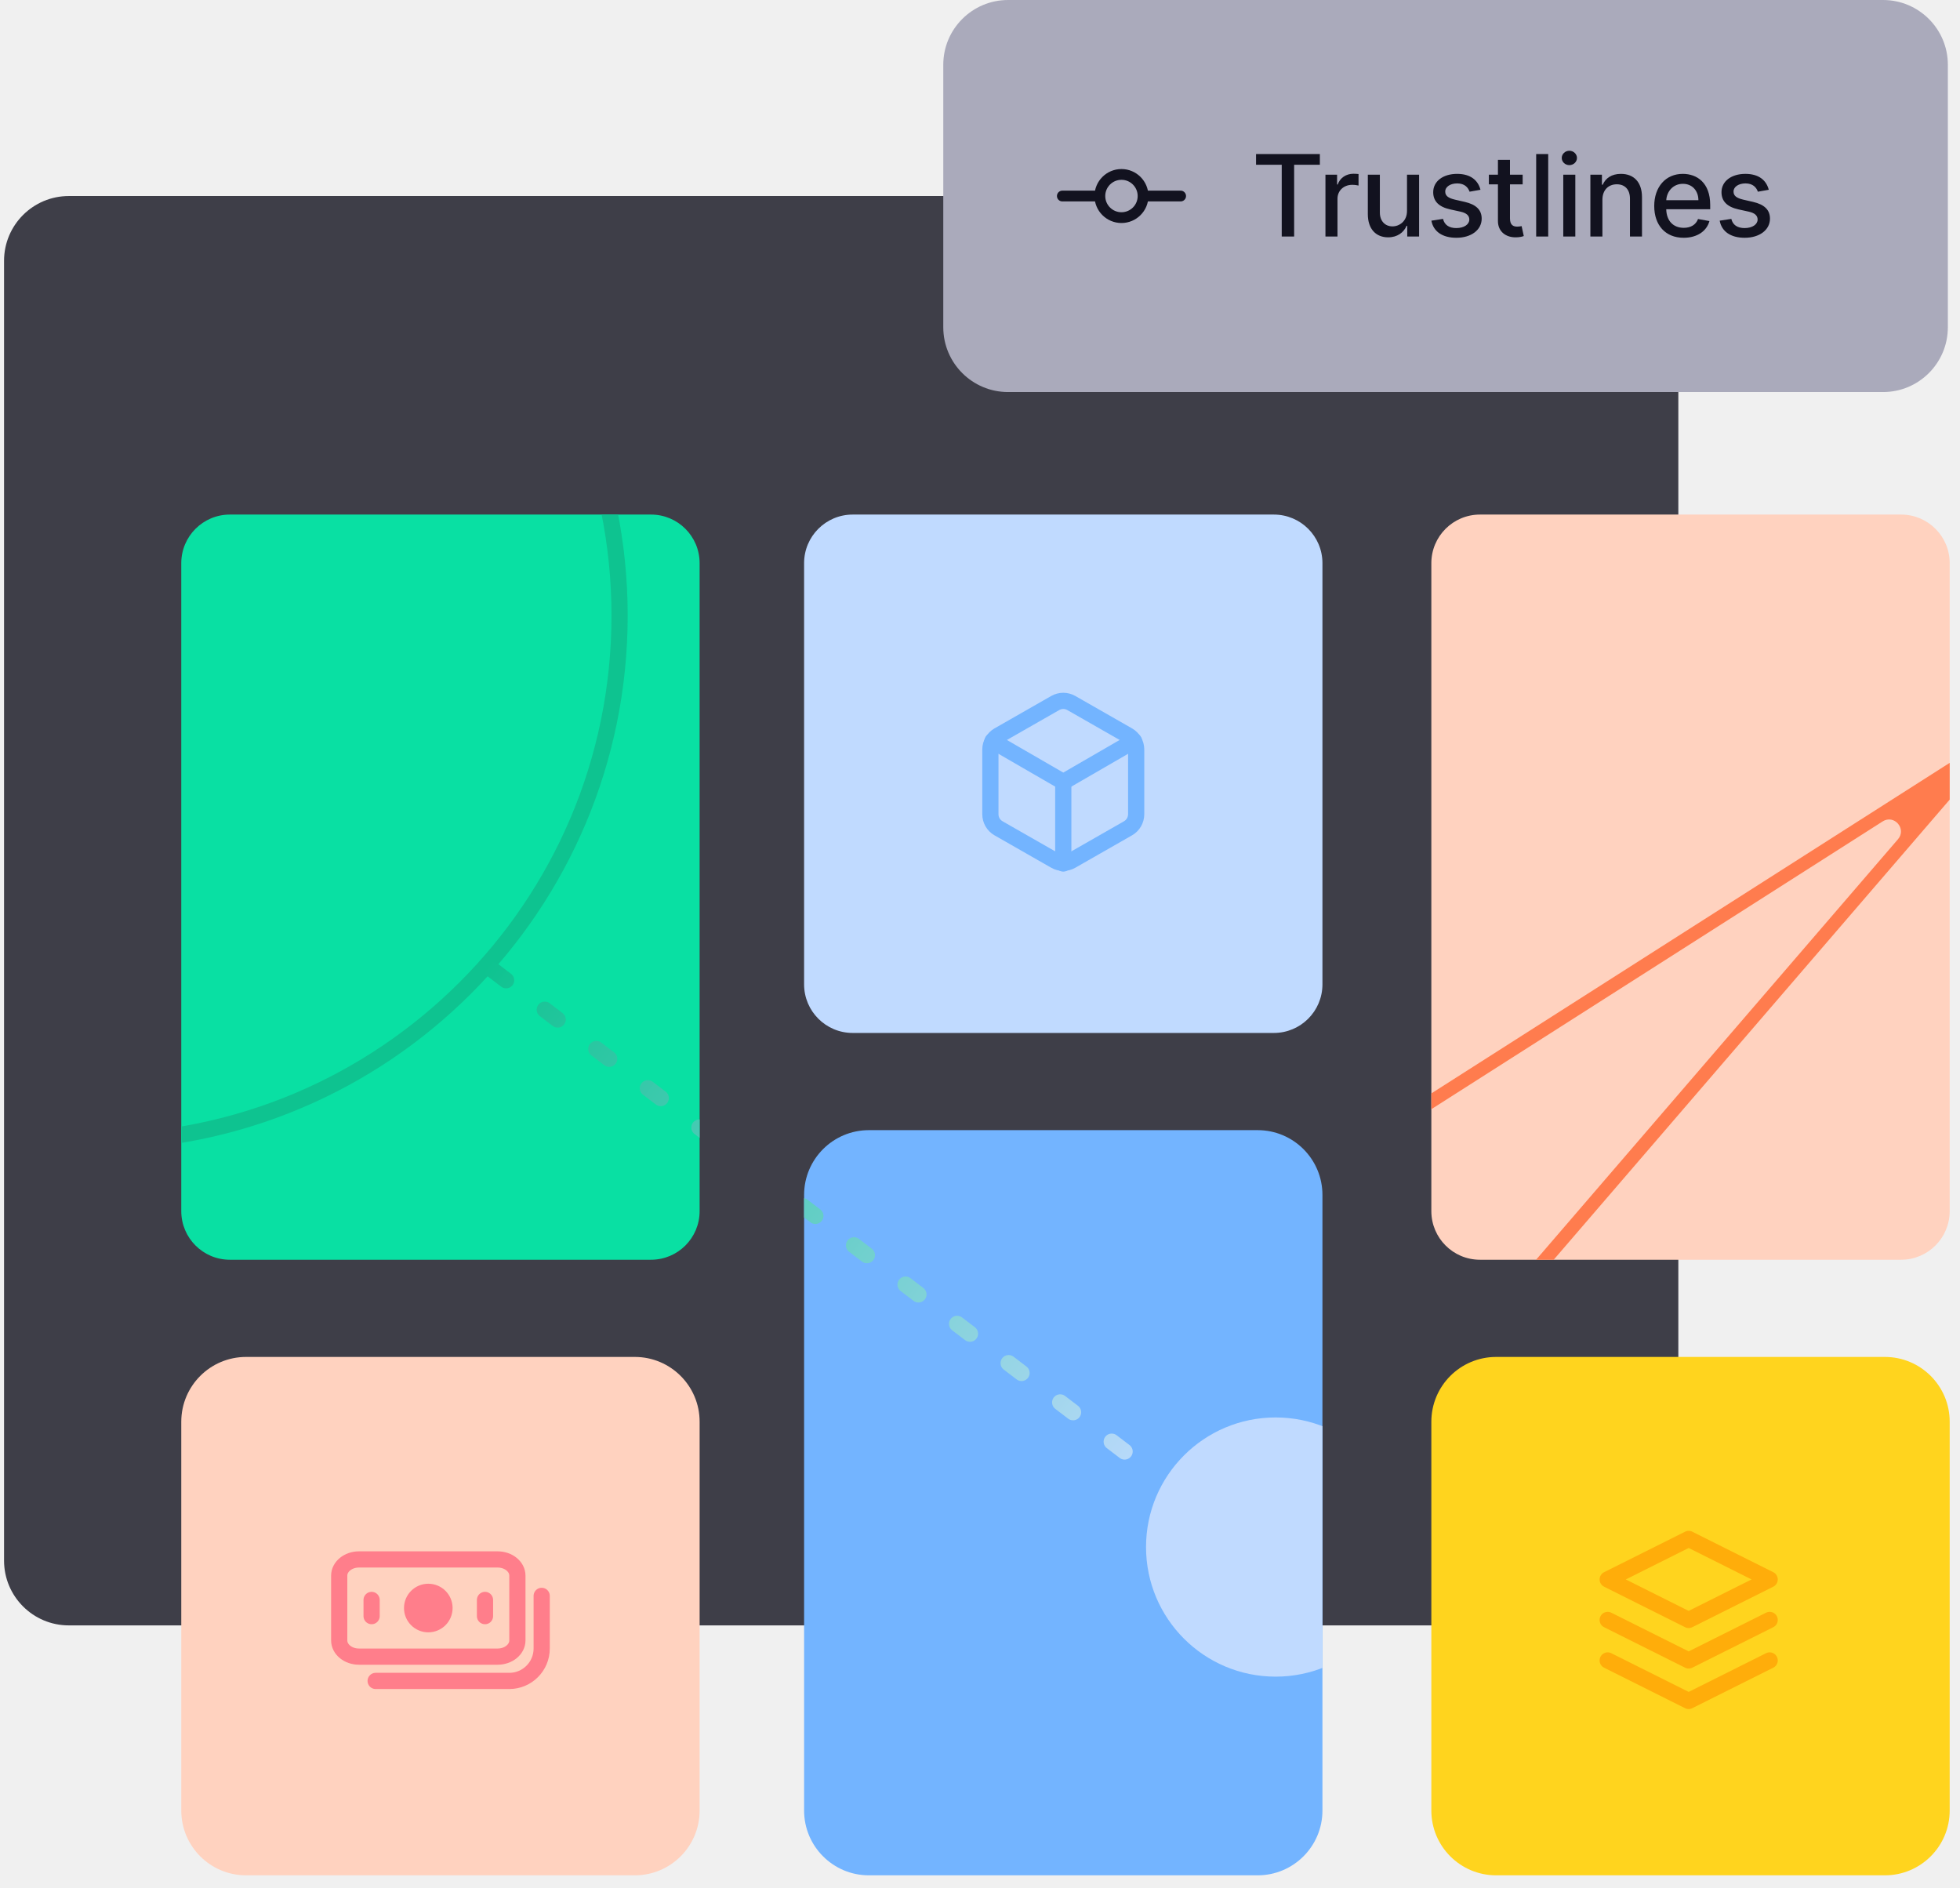
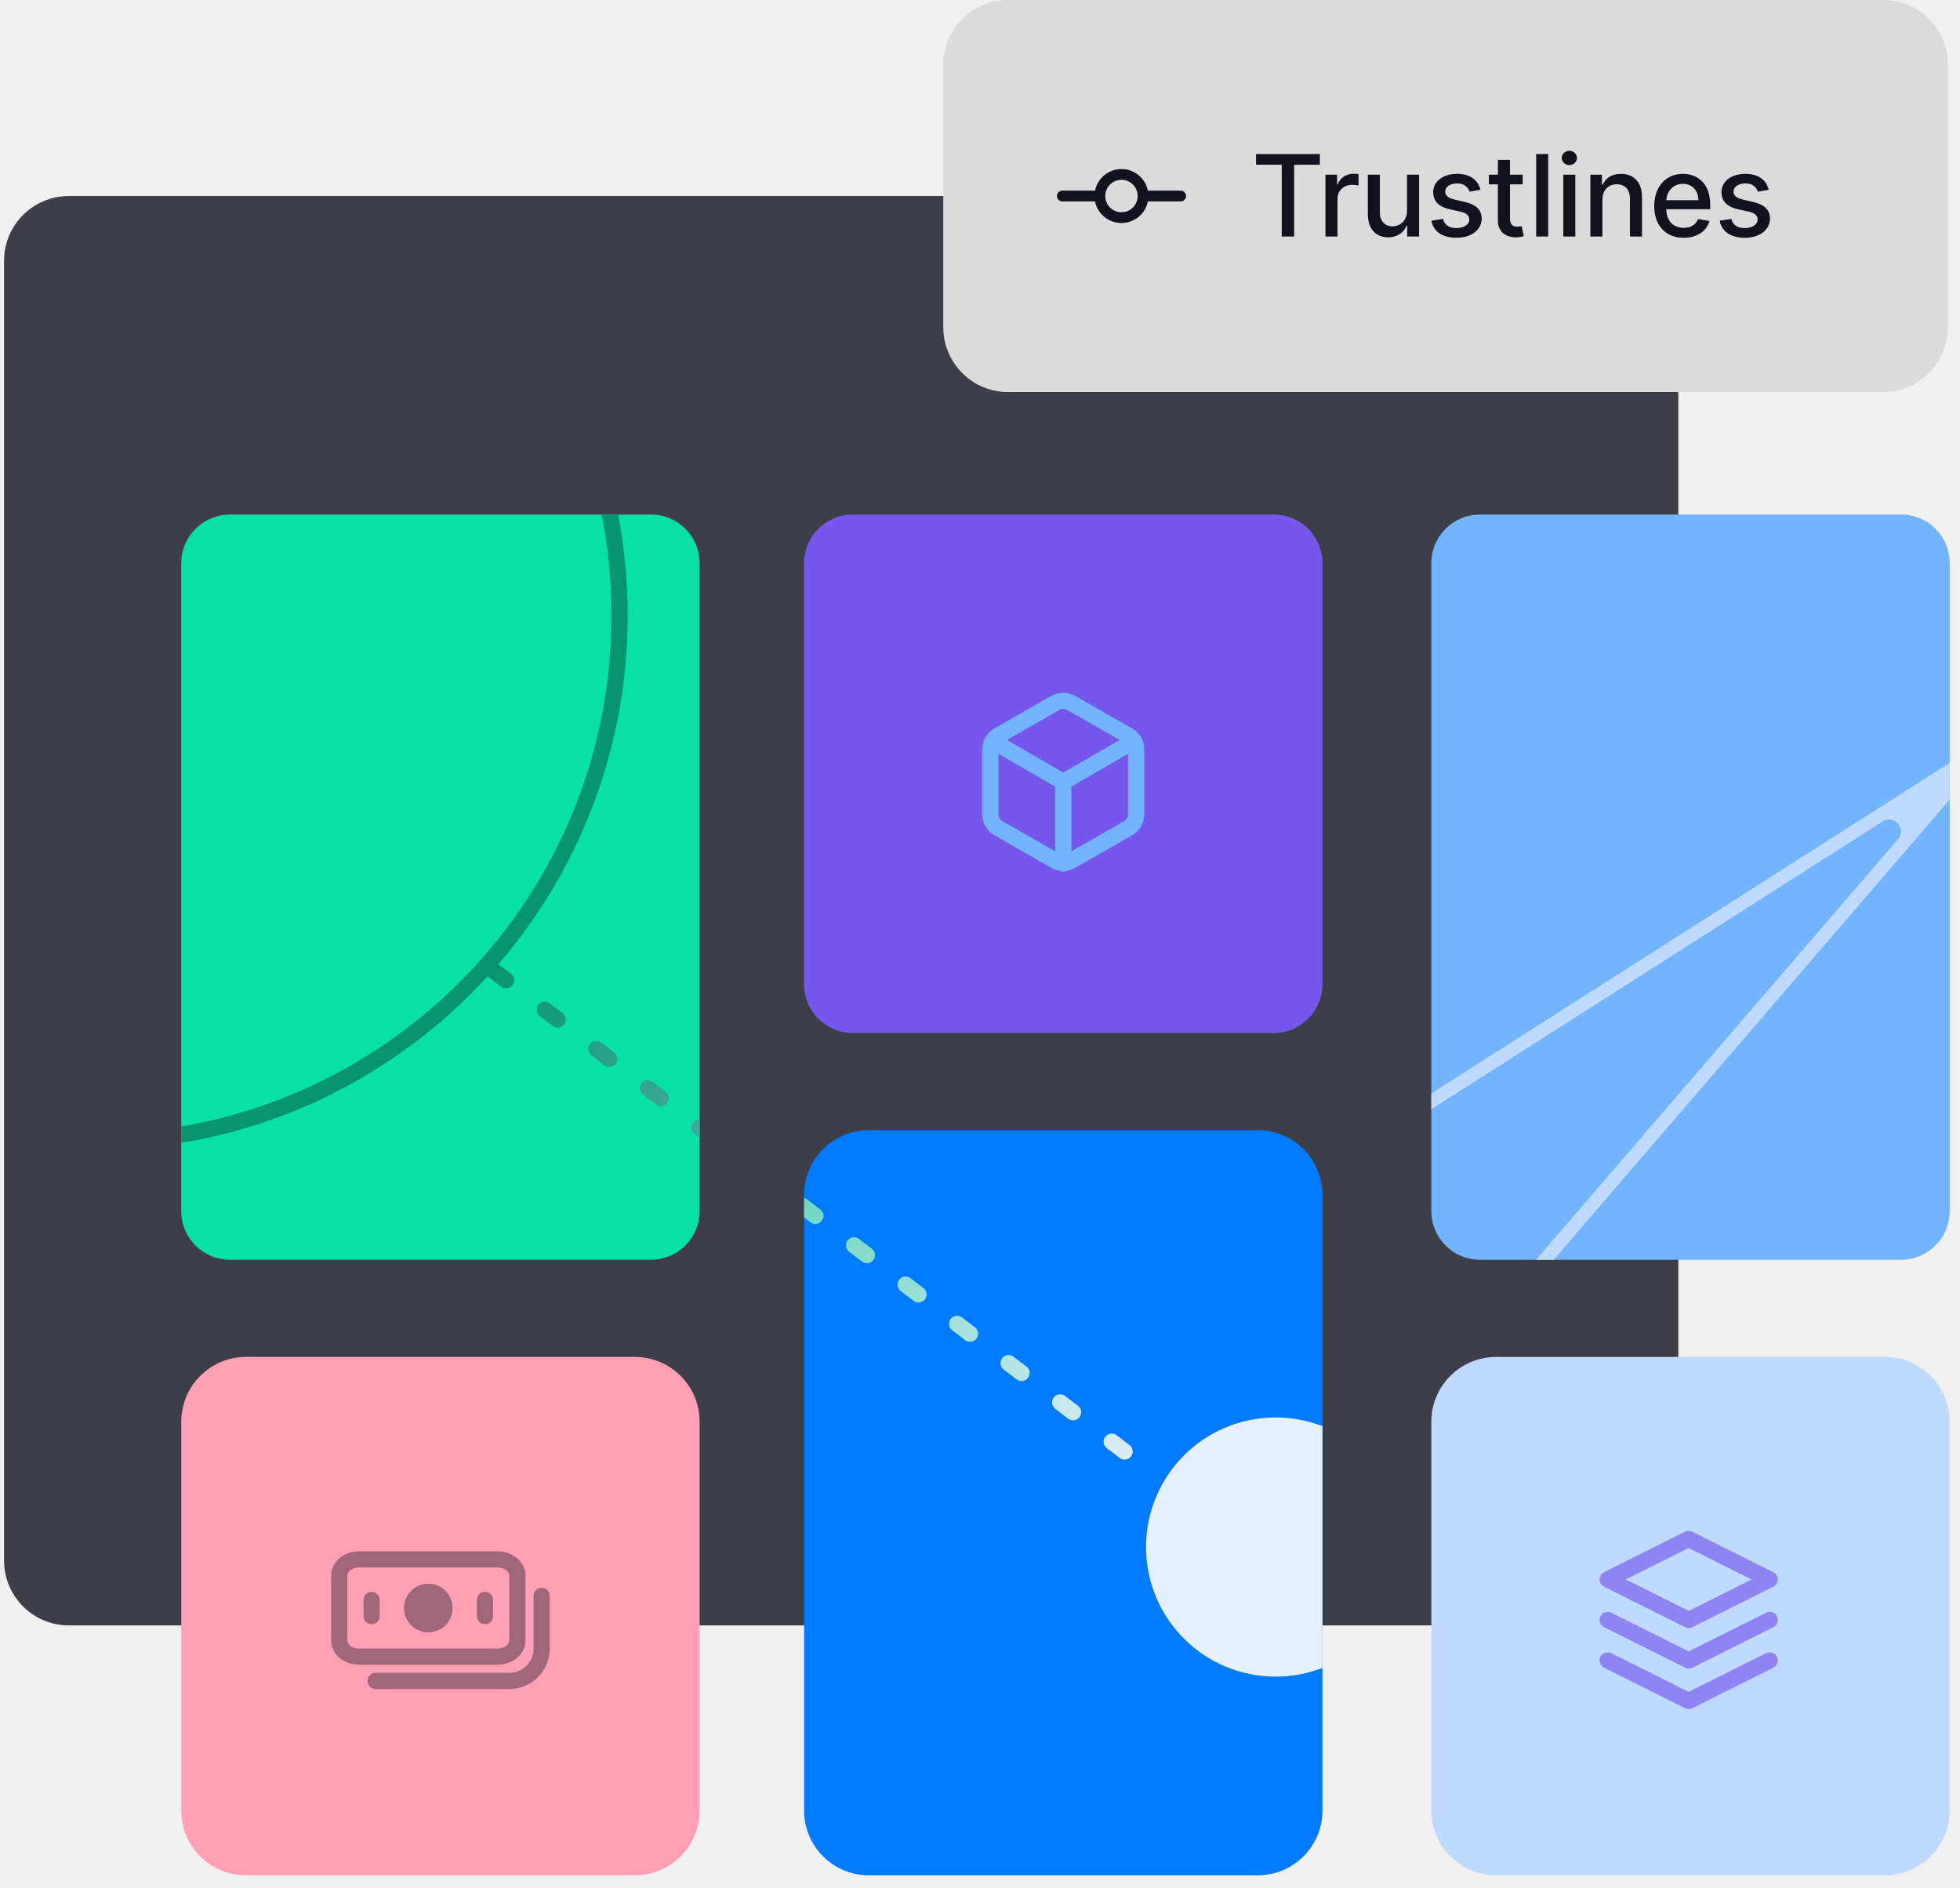
<svg xmlns="http://www.w3.org/2000/svg" width="242" height="233" viewBox="0 0 242 233" fill="none">
  <rect x="0.5" y="24.202" width="206.723" height="176.471" rx="8" fill="#3E3E48" />
-   <rect x="116.466" width="124.034" height="48.403" rx="8" fill="#AAAABB" />
+   <rect x="116.466" width="124.034" height="48.403" rx="8" fill="#DBDBDC" />
  <g clip-path="url(#clip0)">
    <path d="M138.466 26.868C139.939 26.868 141.133 25.674 141.133 24.202C141.133 22.729 139.939 21.535 138.466 21.535C136.994 21.535 135.8 22.729 135.8 24.202C135.8 25.674 136.994 26.868 138.466 26.868Z" stroke="#12121F" stroke-width="1.33" stroke-linecap="round" stroke-linejoin="round" />
    <path d="M131.166 24.202H135.133" stroke="#12121F" stroke-width="1.33" stroke-linecap="round" stroke-linejoin="round" />
    <path d="M141.806 24.202H145.773" stroke="#12121F" stroke-width="1.33" stroke-linecap="round" stroke-linejoin="round" />
  </g>
  <path d="M155.083 20.342H158.255V29.202H159.786V20.342H162.963V19.02H155.083V20.342ZM163.652 29.202H165.138V24.538C165.138 23.539 165.909 22.818 166.963 22.818C167.271 22.818 167.619 22.873 167.738 22.908V21.486C167.589 21.466 167.296 21.451 167.107 21.451C166.212 21.451 165.447 21.958 165.168 22.778H165.089V21.565H163.652V29.202ZM173.722 26.035C173.727 27.332 172.763 27.949 171.928 27.949C171.008 27.949 170.371 27.283 170.371 26.244V21.565H168.885V26.423C168.885 28.317 169.924 29.301 171.391 29.301C172.539 29.301 173.32 28.695 173.673 27.879H173.752V29.202H175.214V21.565H173.722V26.035ZM182.793 23.43C182.485 22.241 181.555 21.466 179.905 21.466C178.18 21.466 176.957 22.376 176.957 23.728C176.957 24.812 177.613 25.533 179.045 25.851L180.337 26.134C181.073 26.298 181.416 26.626 181.416 27.104C181.416 27.695 180.785 28.158 179.81 28.158C178.92 28.158 178.349 27.775 178.17 27.024L176.733 27.243C176.982 28.595 178.105 29.356 179.82 29.356C181.665 29.356 182.943 28.376 182.943 26.994C182.943 25.916 182.256 25.249 180.854 24.926L179.641 24.648C178.801 24.449 178.438 24.166 178.443 23.648C178.438 23.062 179.075 22.644 179.92 22.644C180.845 22.644 181.272 23.156 181.446 23.668L182.793 23.43ZM188.002 21.565H186.436V19.736H184.949V21.565H183.83V22.759H184.949V27.268C184.944 28.655 186.003 29.326 187.176 29.301C187.649 29.296 187.967 29.207 188.141 29.142L187.872 27.914C187.773 27.934 187.589 27.979 187.35 27.979C186.868 27.979 186.436 27.82 186.436 26.959V22.759H188.002V21.565ZM191.156 19.02H189.67V29.202H191.156V19.02ZM193.016 29.202H194.503V21.565H193.016V29.202ZM193.767 20.387C194.279 20.387 194.707 19.989 194.707 19.502C194.707 19.015 194.279 18.612 193.767 18.612C193.25 18.612 192.827 19.015 192.827 19.502C192.827 19.989 193.25 20.387 193.767 20.387ZM197.849 24.668C197.849 23.45 198.595 22.753 199.629 22.753C200.638 22.753 201.25 23.415 201.25 24.523V29.202H202.736V24.344C202.736 22.455 201.697 21.466 200.136 21.466C198.988 21.466 198.237 21.998 197.884 22.808H197.789V21.565H196.363V29.202H197.849V24.668ZM207.881 29.356C209.546 29.356 210.725 28.535 211.063 27.293L209.656 27.039C209.387 27.76 208.741 28.128 207.896 28.128C206.623 28.128 205.768 27.302 205.728 25.831H211.157V25.304C211.157 22.545 209.507 21.466 207.777 21.466C205.649 21.466 204.247 23.087 204.247 25.433C204.247 27.805 205.629 29.356 207.881 29.356ZM205.733 24.717C205.793 23.634 206.578 22.694 207.787 22.694C208.94 22.694 209.696 23.549 209.701 24.717H205.733ZM218.389 23.43C218.081 22.241 217.151 21.466 215.5 21.466C213.775 21.466 212.552 22.376 212.552 23.728C212.552 24.812 213.209 25.533 214.64 25.851L215.933 26.134C216.669 26.298 217.012 26.626 217.012 27.104C217.012 27.695 216.38 28.158 215.406 28.158C214.516 28.158 213.944 27.775 213.765 27.024L212.329 27.243C212.577 28.595 213.701 29.356 215.416 29.356C217.26 29.356 218.538 28.376 218.538 26.994C218.538 25.916 217.852 25.249 216.45 24.926L215.237 24.648C214.397 24.449 214.034 24.166 214.039 23.648C214.034 23.062 214.67 22.644 215.515 22.644C216.44 22.644 216.868 23.156 217.042 23.668L218.389 23.43Z" fill="#12121F" />
  <g clip-path="url(#clip1)">
    <rect x="22.382" y="63.529" width="64" height="92" rx="6" fill="#09E0A3" />
-     <circle cx="11.5" cy="76" r="65" stroke="#0EC390" stroke-width="2" />
+     <circle cx="11.5" cy="76" r="65" stroke="#07956D" stroke-width="2" />
    <line x1="60.901" y1="119.811" x2="143.311" y2="182.599" stroke="url(#paint0_linear)" stroke-width="2" stroke-linecap="round" stroke-linejoin="round" stroke-dasharray="2 6" />
  </g>
-   <rect x="22.382" y="167.529" width="64" height="64" rx="8" fill="#FFD2BF" />
-   <path d="M61.438 192.529H44.327C42.977 192.529 41.882 193.425 41.882 194.529V202.529C41.882 203.634 42.977 204.529 44.327 204.529H61.438C62.788 204.529 63.882 203.634 63.882 202.529V194.529C63.882 193.425 62.788 192.529 61.438 192.529Z" stroke="#FF003D" stroke-opacity="0.4" stroke-width="2" stroke-linecap="round" stroke-linejoin="round" />
-   <path d="M59.882 199.529V197.529" stroke="#FF003D" stroke-opacity="0.4" stroke-width="2" stroke-linecap="round" stroke-linejoin="round" />
-   <path d="M45.882 199.529V197.529" stroke="#FF003D" stroke-opacity="0.4" stroke-width="2" stroke-linecap="round" stroke-linejoin="round" />
-   <circle cx="52.882" cy="198.529" r="3" fill="#FF003D" fill-opacity="0.4" />
-   <path d="M66.882 197.029V203.529C66.882 205.739 65.091 207.529 62.882 207.529H46.382" stroke="#FF003D" stroke-opacity="0.4" stroke-width="2" stroke-linecap="round" />
-   <rect x="99.281" y="63.529" width="64" height="64" rx="6" fill="#C0DAFF" />
+   <rect x="22.382" y="167.529" width="64" height="64" rx="8" fill="#FFA0B7" />
+   <path d="M61.438 192.529H44.327C42.977 192.529 41.882 193.425 41.882 194.529V202.529C41.882 203.634 42.977 204.529 44.327 204.529H61.438C62.788 204.529 63.882 203.634 63.882 202.529V194.529C63.882 193.425 62.788 192.529 61.438 192.529Z" stroke="#12121F" stroke-opacity="0.4" stroke-width="2" stroke-linecap="round" stroke-linejoin="round" />
+   <path d="M59.882 199.529V197.529" stroke="#12121F" stroke-opacity="0.4" stroke-width="2" stroke-linecap="round" stroke-linejoin="round" />
+   <path d="M45.882 199.529V197.529" stroke="#12121F" stroke-opacity="0.4" stroke-width="2" stroke-linecap="round" stroke-linejoin="round" />
+   <circle cx="52.882" cy="198.529" r="3" fill="#12121F" fill-opacity="0.4" />
+   <path d="M66.882 197.029V203.529C66.882 205.739 65.091 207.529 62.882 207.529H46.382" stroke="#12121F" stroke-opacity="0.4" stroke-width="2" stroke-linecap="round" />
+   <rect x="99.281" y="63.529" width="64" height="64" rx="6" fill="#7657ed" />
  <path d="M140.282 100.529V92.529C140.281 92.179 140.189 91.834 140.013 91.531C139.838 91.227 139.585 90.975 139.282 90.799L132.282 86.799C131.977 86.624 131.633 86.531 131.282 86.531C130.93 86.531 130.586 86.624 130.282 86.799L123.282 90.799C122.978 90.975 122.725 91.227 122.55 91.531C122.374 91.834 122.282 92.179 122.282 92.529V100.529C122.282 100.88 122.374 101.225 122.55 101.528C122.725 101.832 122.978 102.084 123.282 102.259L130.282 106.259C130.586 106.435 130.93 106.527 131.282 106.527C131.633 106.527 131.977 106.435 132.282 106.259L139.282 102.259C139.585 102.084 139.838 101.832 140.013 101.528C140.189 101.225 140.281 100.88 140.282 100.529Z" stroke="#73B4FF" stroke-width="2" stroke-linecap="round" stroke-linejoin="round" />
  <path d="M122.552 91.489L131.282 96.539L140.012 91.489" stroke="#73B4FF" stroke-width="2" stroke-linecap="round" stroke-linejoin="round" />
  <path d="M131.282 106.609V96.529" stroke="#73B4FF" stroke-width="2" stroke-linecap="round" stroke-linejoin="round" />
  <g clip-path="url(#clip2)">
-     <rect x="99.281" y="139.529" width="64" height="92" rx="8" fill="#73B4FF" />
-     <circle cx="157.5" cy="191" r="16" fill="#C0DAFF" />
+     <rect x="99.281" y="139.529" width="64" height="92" rx="8" fill="#007AFF" />
+     <circle cx="157.5" cy="191" r="16" fill="#E6EFFC" />
    <line x1="60.901" y1="119.811" x2="143.311" y2="182.599" stroke="url(#paint1_linear)" stroke-width="2" stroke-linecap="round" stroke-linejoin="round" stroke-dasharray="2 6" />
  </g>
  <g clip-path="url(#clip3)">
-     <rect x="176.727" y="63.529" width="64" height="92" rx="6" fill="#FFD2BF" />
-     <path d="M141.493 160.262L163.731 185.474C164.357 186.177 165.454 186.177 166.069 185.464L242.882 96.215C243.99 94.93 242.399 93.108 240.983 94.019L141.921 157.188C140.867 157.869 140.659 159.318 141.493 160.262ZM163.72 182.972L143.996 160.613C143.172 159.669 143.37 158.22 144.424 157.54L232.443 101.417C233.87 100.506 235.451 102.328 234.342 103.613L166.058 182.95C165.443 183.674 164.346 183.674 163.72 182.972Z" fill="#FF7C4E" />
+     <rect x="176.727" y="63.529" width="64" height="92" rx="6" fill="#73B4FF" />
+     <path d="M141.493 160.262L163.731 185.474C164.357 186.177 165.454 186.177 166.069 185.464L242.882 96.215C243.99 94.93 242.399 93.108 240.983 94.019L141.921 157.188C140.867 157.869 140.659 159.318 141.493 160.262ZM163.72 182.972L143.996 160.613C143.172 159.669 143.37 158.22 144.424 157.54L232.443 101.417C233.87 100.506 235.451 102.328 234.342 103.613L166.058 182.95C165.443 183.674 164.346 183.674 163.72 182.972Z" fill="#C0DAFF" />
  </g>
-   <rect x="176.727" y="167.529" width="64" height="64" rx="8" fill="#FFD41E" />
-   <path d="M208.5 190L198.5 195L208.5 200L218.5 195L208.5 190Z" stroke="#FF9900" stroke-opacity="0.66" stroke-width="2" stroke-linecap="round" stroke-linejoin="round" style="mix-blend-mode:darken" />
-   <path d="M198.5 205L208.5 210L218.5 205" stroke="#FF9900" stroke-opacity="0.66" stroke-width="2" stroke-linecap="round" stroke-linejoin="round" style="mix-blend-mode:darken" />
-   <path d="M198.5 200L208.5 205L218.5 200" stroke="#FF9900" stroke-opacity="0.66" stroke-width="2" stroke-linecap="round" stroke-linejoin="round" style="mix-blend-mode:darken" />
+   <rect x="176.727" y="167.529" width="64" height="64" rx="8" fill="#C0DAFF" />
+   <path d="M208.5 190L198.5 195L208.5 200L218.5 195L208.5 190Z" stroke="#7657ed" stroke-opacity="0.66" stroke-width="2" stroke-linecap="round" stroke-linejoin="round" style="mix-blend-mode:darken" />
+   <path d="M198.5 205L208.5 210L218.5 205" stroke="#7657ed" stroke-opacity="0.66" stroke-width="2" stroke-linecap="round" stroke-linejoin="round" style="mix-blend-mode:darken" />
+   <path d="M198.5 200L208.5 205L218.5 200" stroke="#7657ed" stroke-opacity="0.66" stroke-width="2" stroke-linecap="round" stroke-linejoin="round" style="mix-blend-mode:darken" />
  <defs>
    <linearGradient id="paint0_linear" x1="59.5" y1="120" x2="143.5" y2="184" gradientUnits="userSpaceOnUse">
-       <stop stop-color="#0EC390" />
+       <stop stop-color="#07956D" />
      <stop offset="1" stop-color="#C0DAFF" />
    </linearGradient>
    <linearGradient id="paint1_linear" x1="59.5" y1="120" x2="143.5" y2="184" gradientUnits="userSpaceOnUse">
      <stop stop-color="#0EC390" />
-       <stop offset="1" stop-color="#C0DAFF" />
+       <stop offset="1" stop-color="#E6EFFC" />
    </linearGradient>
    <clipPath id="clip0">
      <rect width="16" height="16" fill="white" transform="translate(130.466 16.2017)" />
    </clipPath>
    <clipPath id="clip1">
      <rect x="22.382" y="63.529" width="64" height="92" rx="6" fill="white" />
    </clipPath>
    <clipPath id="clip2">
      <rect x="99.281" y="139.529" width="64" height="92" rx="8" fill="white" />
    </clipPath>
    <clipPath id="clip3">
      <rect x="176.727" y="63.529" width="64" height="92" rx="6" fill="white" />
    </clipPath>
  </defs>
</svg>
